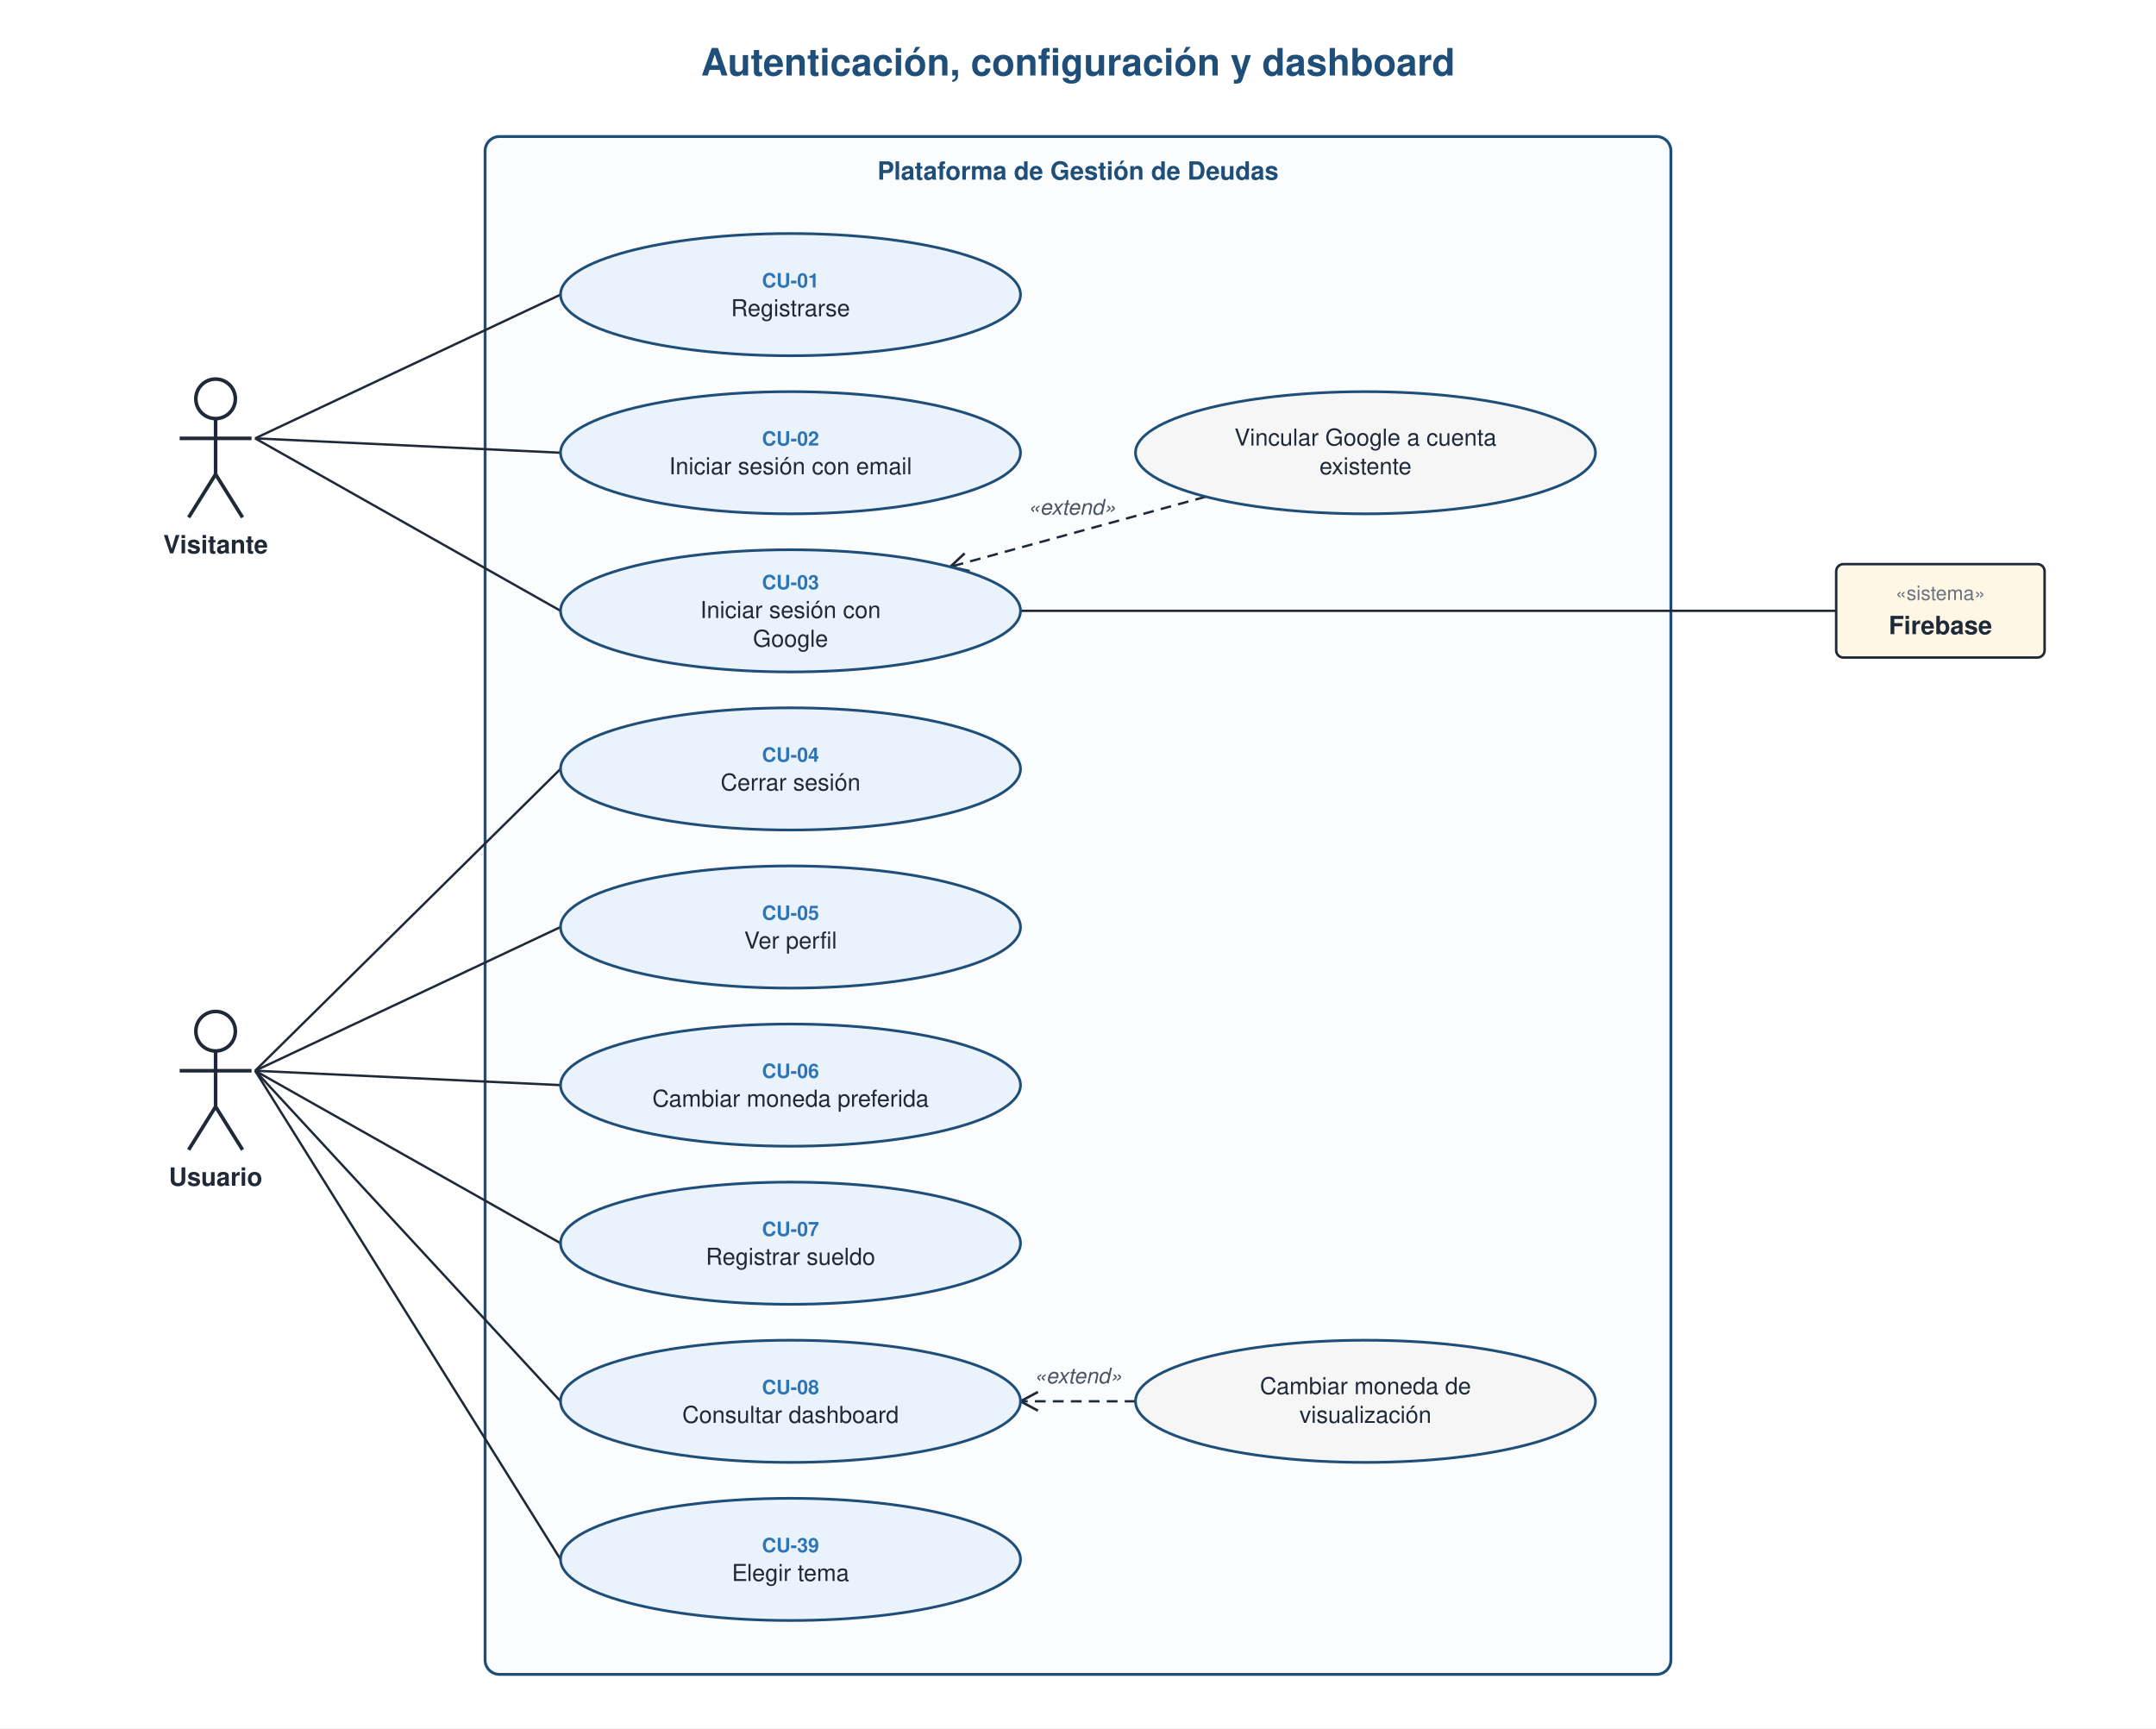
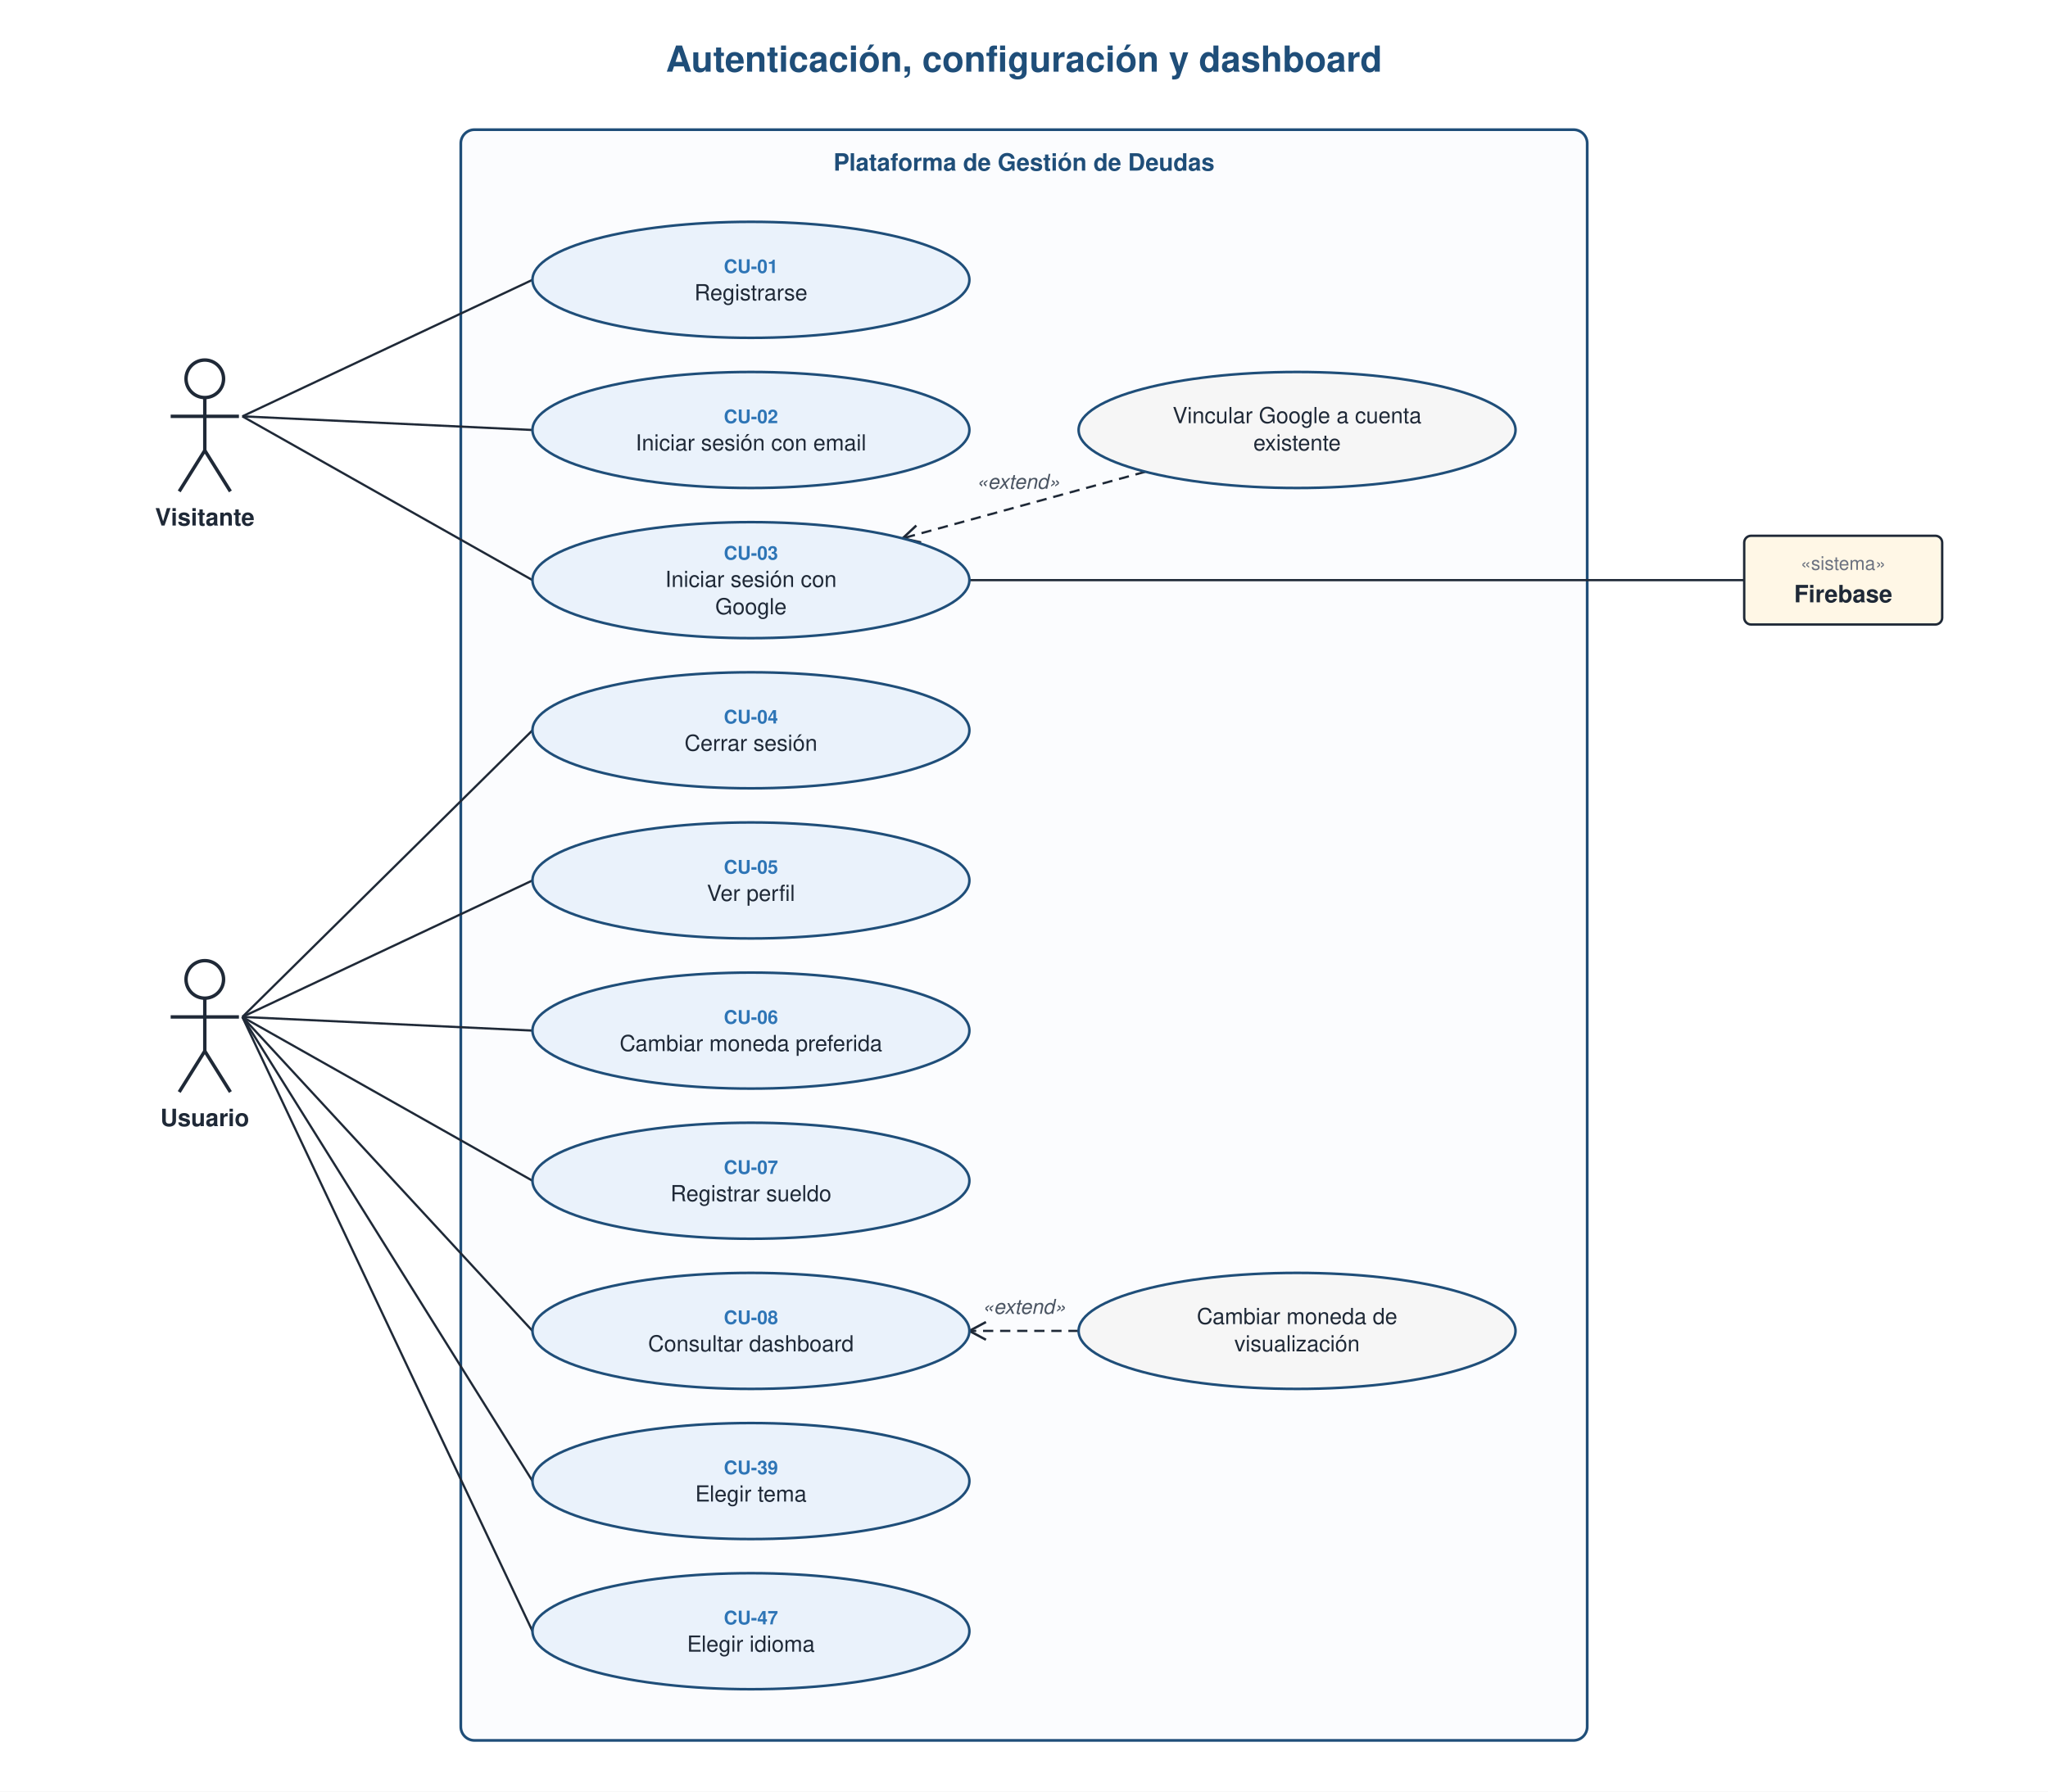
- <svg xmlns="http://www.w3.org/2000/svg" width="1200" height="962" viewBox="0 0 1200 962" font-family="Helvetica">
-   <rect width="1200" height="962" fill="white" />
+ <svg xmlns="http://www.w3.org/2000/svg" width="1200" height="1050" viewBox="0 0 1200 1050" font-family="Helvetica">
+   <rect width="1200" height="1050" fill="white" />
  <text x="600.0" y="42" font-size="21" font-weight="bold" text-anchor="middle" fill="#1F4E79">Autenticación, configuración y dashboard</text>
-   <rect x="270" y="76" width="660" height="856" rx="8" fill="#FBFCFE" stroke="#1F4E79" stroke-width="1.6" />
+   <rect x="270" y="76" width="660" height="944" rx="8" fill="#FBFCFE" stroke="#1F4E79" stroke-width="1.6" />
  <text x="600.0" y="100" font-size="14" font-weight="bold" text-anchor="middle" fill="#1F4E79">Plataforma de Gestión de Deudas</text>
  <line x1="142.0" y1="244.0" x2="312.0" y2="164.0" stroke="#1F2937" stroke-width="1.3" />
  <line x1="142.0" y1="244.0" x2="312.0" y2="252.0" stroke="#1F2937" stroke-width="1.3" />
  <line x1="142.0" y1="244.0" x2="312.0" y2="340.0" stroke="#1F2937" stroke-width="1.3" />
  <line x1="1022.0" y1="340.0" x2="568.0" y2="340.0" stroke="#1F2937" stroke-width="1.3" />
  <line x1="142.0" y1="596.0" x2="312.0" y2="428.0" stroke="#1F2937" stroke-width="1.3" />
  <line x1="142.0" y1="596.0" x2="312.0" y2="516.0" stroke="#1F2937" stroke-width="1.3" />
  <line x1="142.0" y1="596.0" x2="312.0" y2="604.0" stroke="#1F2937" stroke-width="1.3" />
  <line x1="142.0" y1="596.0" x2="312.0" y2="692.0" stroke="#1F2937" stroke-width="1.3" />
  <line x1="142.0" y1="596.0" x2="312.0" y2="780.0" stroke="#1F2937" stroke-width="1.3" />
  <line x1="142.0" y1="596.0" x2="312.0" y2="868.0" stroke="#1F2937" stroke-width="1.3" />
+   <line x1="142.0" y1="596.0" x2="312.0" y2="956.0" stroke="#1F2937" stroke-width="1.3" />
  <line x1="671.1" y1="276.5" x2="528.9" y2="315.5" stroke="#1F2937" stroke-width="1.3" stroke-dasharray="6,4" />
  <polyline points="536.9,308.0 528.9,315.5 539.7,317.9" fill="none" stroke="#1F2937" stroke-width="1.4" />
  <text x="596.553" y="286.465" font-size="12" font-style="italic" text-anchor="middle" fill="#4B5563">«extend»</text>
  <line x1="632.0" y1="780.0" x2="568.0" y2="780.0" stroke="#1F2937" stroke-width="1.3" stroke-dasharray="6,4" />
  <polyline points="577.7,774.8 568.0,780.0 577.7,785.2" fill="none" stroke="#1F2937" stroke-width="1.4" />
  <text x="600.0" y="770.0" font-size="12" font-style="italic" text-anchor="middle" fill="#4B5563">«extend»</text>
  <ellipse cx="440" cy="164.0" rx="128" ry="34" fill="#EAF2FB" stroke="#1F4E79" stroke-width="1.5" />
  <text x="440" y="160.0" text-anchor="middle" font-weight="bold" fill="#2E75B6" font-size="11">CU-01</text>
  <text x="440" y="176.0" text-anchor="middle" fill="#1F2937" font-size="13">Registrarse</text>
  <ellipse cx="440" cy="252.0" rx="128" ry="34" fill="#EAF2FB" stroke="#1F4E79" stroke-width="1.5" />
  <text x="440" y="248.0" text-anchor="middle" font-weight="bold" fill="#2E75B6" font-size="11">CU-02</text>
  <text x="440" y="264.0" text-anchor="middle" fill="#1F2937" font-size="13">Iniciar sesión con email</text>
  <ellipse cx="440" cy="340.0" rx="128" ry="34" fill="#EAF2FB" stroke="#1F4E79" stroke-width="1.5" />
  <text x="440" y="328.0" text-anchor="middle" font-weight="bold" fill="#2E75B6" font-size="11">CU-03</text>
  <text x="440" y="344.0" text-anchor="middle" fill="#1F2937" font-size="13">Iniciar sesión con</text>
  <text x="440" y="360.0" text-anchor="middle" fill="#1F2937" font-size="13">Google</text>
  <ellipse cx="760" cy="252.0" rx="128" ry="34" fill="#F6F6F6" stroke="#1F4E79" stroke-width="1.5" />
  <text x="760" y="248.0" text-anchor="middle" fill="#1F2937" font-size="13">Vincular Google a cuenta</text>
  <text x="760" y="264.0" text-anchor="middle" fill="#1F2937" font-size="13">existente</text>
  <ellipse cx="440" cy="428.0" rx="128" ry="34" fill="#EAF2FB" stroke="#1F4E79" stroke-width="1.5" />
  <text x="440" y="424.0" text-anchor="middle" font-weight="bold" fill="#2E75B6" font-size="11">CU-04</text>
  <text x="440" y="440.0" text-anchor="middle" fill="#1F2937" font-size="13">Cerrar sesión</text>
  <ellipse cx="440" cy="516.0" rx="128" ry="34" fill="#EAF2FB" stroke="#1F4E79" stroke-width="1.5" />
  <text x="440" y="512.0" text-anchor="middle" font-weight="bold" fill="#2E75B6" font-size="11">CU-05</text>
  <text x="440" y="528.0" text-anchor="middle" fill="#1F2937" font-size="13">Ver perfil</text>
  <ellipse cx="440" cy="604.0" rx="128" ry="34" fill="#EAF2FB" stroke="#1F4E79" stroke-width="1.5" />
  <text x="440" y="600.0" text-anchor="middle" font-weight="bold" fill="#2E75B6" font-size="11">CU-06</text>
  <text x="440" y="616.0" text-anchor="middle" fill="#1F2937" font-size="13">Cambiar moneda preferida</text>
  <ellipse cx="440" cy="692.0" rx="128" ry="34" fill="#EAF2FB" stroke="#1F4E79" stroke-width="1.5" />
  <text x="440" y="688.0" text-anchor="middle" font-weight="bold" fill="#2E75B6" font-size="11">CU-07</text>
  <text x="440" y="704.0" text-anchor="middle" fill="#1F2937" font-size="13">Registrar sueldo</text>
  <ellipse cx="440" cy="780.0" rx="128" ry="34" fill="#EAF2FB" stroke="#1F4E79" stroke-width="1.5" />
  <text x="440" y="776.0" text-anchor="middle" font-weight="bold" fill="#2E75B6" font-size="11">CU-08</text>
  <text x="440" y="792.0" text-anchor="middle" fill="#1F2937" font-size="13">Consultar dashboard</text>
  <ellipse cx="440" cy="868.0" rx="128" ry="34" fill="#EAF2FB" stroke="#1F4E79" stroke-width="1.5" />
  <text x="440" y="864.0" text-anchor="middle" font-weight="bold" fill="#2E75B6" font-size="11">CU-39</text>
  <text x="440" y="880.0" text-anchor="middle" fill="#1F2937" font-size="13">Elegir tema</text>
+   <ellipse cx="440" cy="956.0" rx="128" ry="34" fill="#EAF2FB" stroke="#1F4E79" stroke-width="1.5" />
+   <text x="440" y="952.0" text-anchor="middle" font-weight="bold" fill="#2E75B6" font-size="11">CU-47</text>
+   <text x="440" y="968.0" text-anchor="middle" fill="#1F2937" font-size="13">Elegir idioma</text>
  <ellipse cx="760" cy="780.0" rx="128" ry="34" fill="#F6F6F6" stroke="#1F4E79" stroke-width="1.5" />
  <text x="760" y="776.0" text-anchor="middle" fill="#1F2937" font-size="13">Cambiar moneda de</text>
  <text x="760" y="792.0" text-anchor="middle" fill="#1F2937" font-size="13">visualización</text>
  <circle cx="120" cy="222.0" r="11" stroke="#1F2937" stroke-width="2" fill="white" />
  <line x1="120" y1="233.0" x2="120" y2="264.0" stroke="#1F2937" stroke-width="2" fill="none" />
  <line x1="100" y1="244.0" x2="140" y2="244.0" stroke="#1F2937" stroke-width="2" fill="none" />
  <line x1="120" y1="264.0" x2="105" y2="288.0" stroke="#1F2937" stroke-width="2" fill="none" />
  <line x1="120" y1="264.0" x2="135" y2="288.0" stroke="#1F2937" stroke-width="2" fill="none" />
  <text x="120" y="308.0" font-size="14" font-weight="bold" text-anchor="middle" fill="#1F2937">Visitante</text>
  <circle cx="120" cy="574.0" r="11" stroke="#1F2937" stroke-width="2" fill="white" />
  <line x1="120" y1="585.0" x2="120" y2="616.0" stroke="#1F2937" stroke-width="2" fill="none" />
  <line x1="100" y1="596.0" x2="140" y2="596.0" stroke="#1F2937" stroke-width="2" fill="none" />
  <line x1="120" y1="616.0" x2="105" y2="640.0" stroke="#1F2937" stroke-width="2" fill="none" />
  <line x1="120" y1="616.0" x2="135" y2="640.0" stroke="#1F2937" stroke-width="2" fill="none" />
  <text x="120" y="660.0" font-size="14" font-weight="bold" text-anchor="middle" fill="#1F2937">Usuario</text>
  <rect x="1022" y="314.0" width="116" height="52" rx="4" fill="#FFF7E6" stroke="#1F2937" stroke-width="1.4" />
  <text x="1080" y="334.0" font-size="11" text-anchor="middle" fill="#6B7280">«sistema»</text>
  <text x="1080" y="353.0" font-size="14" font-weight="bold" text-anchor="middle" fill="#1F2937">Firebase</text>
</svg>
